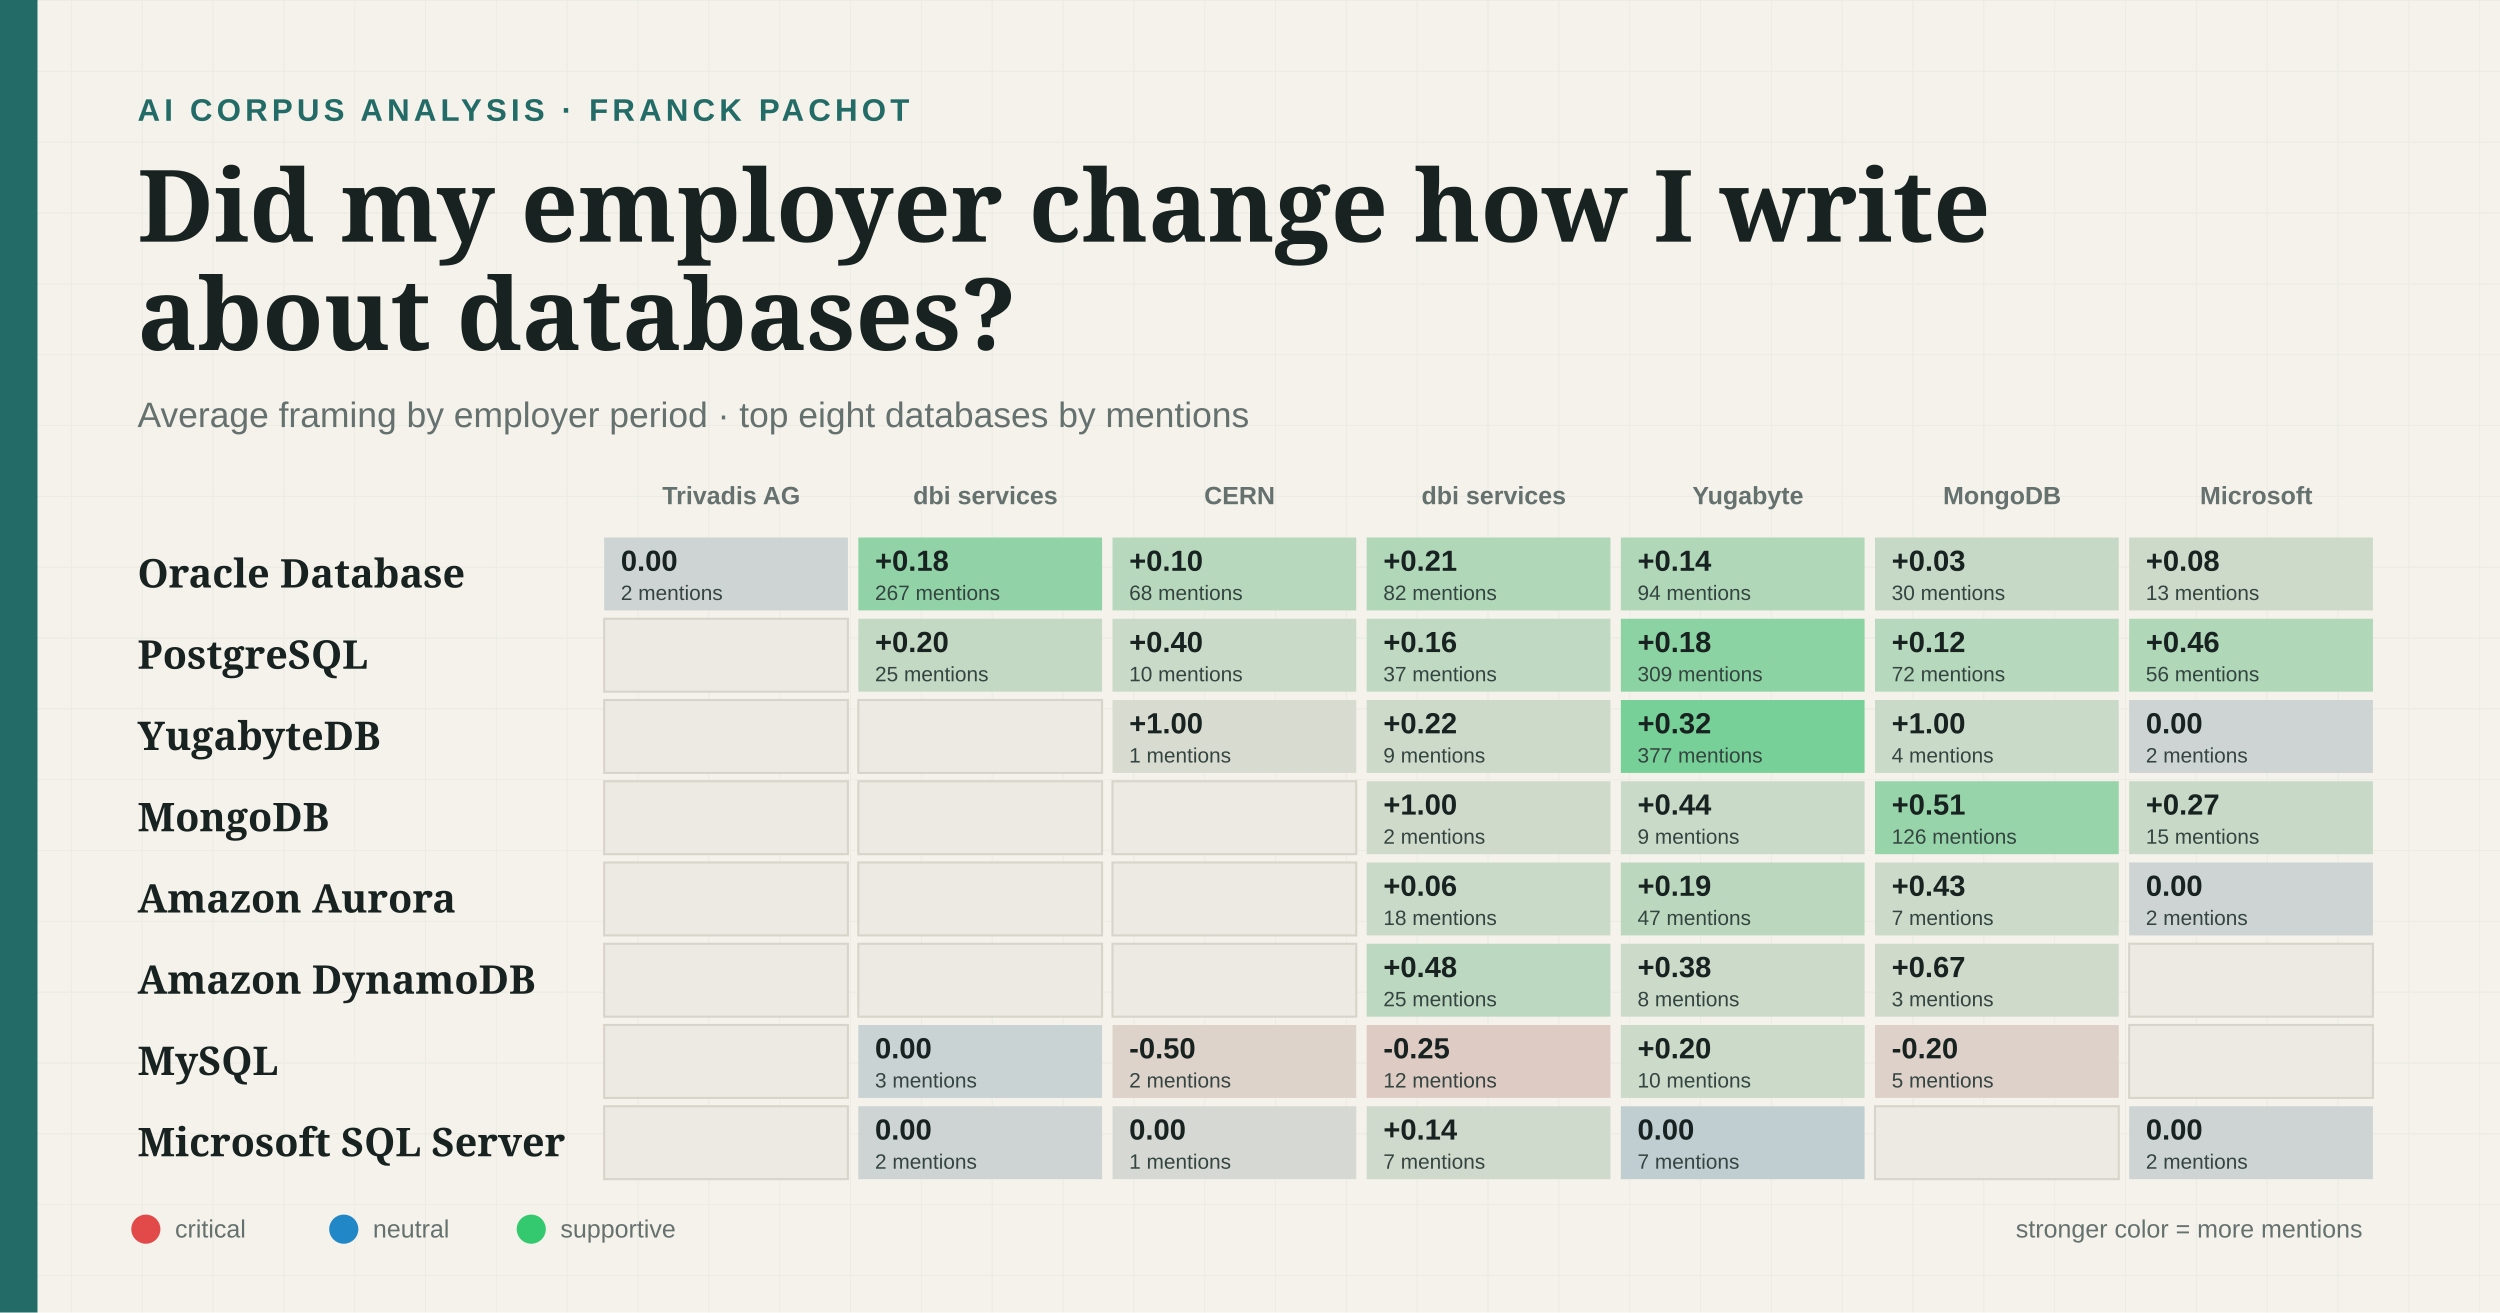
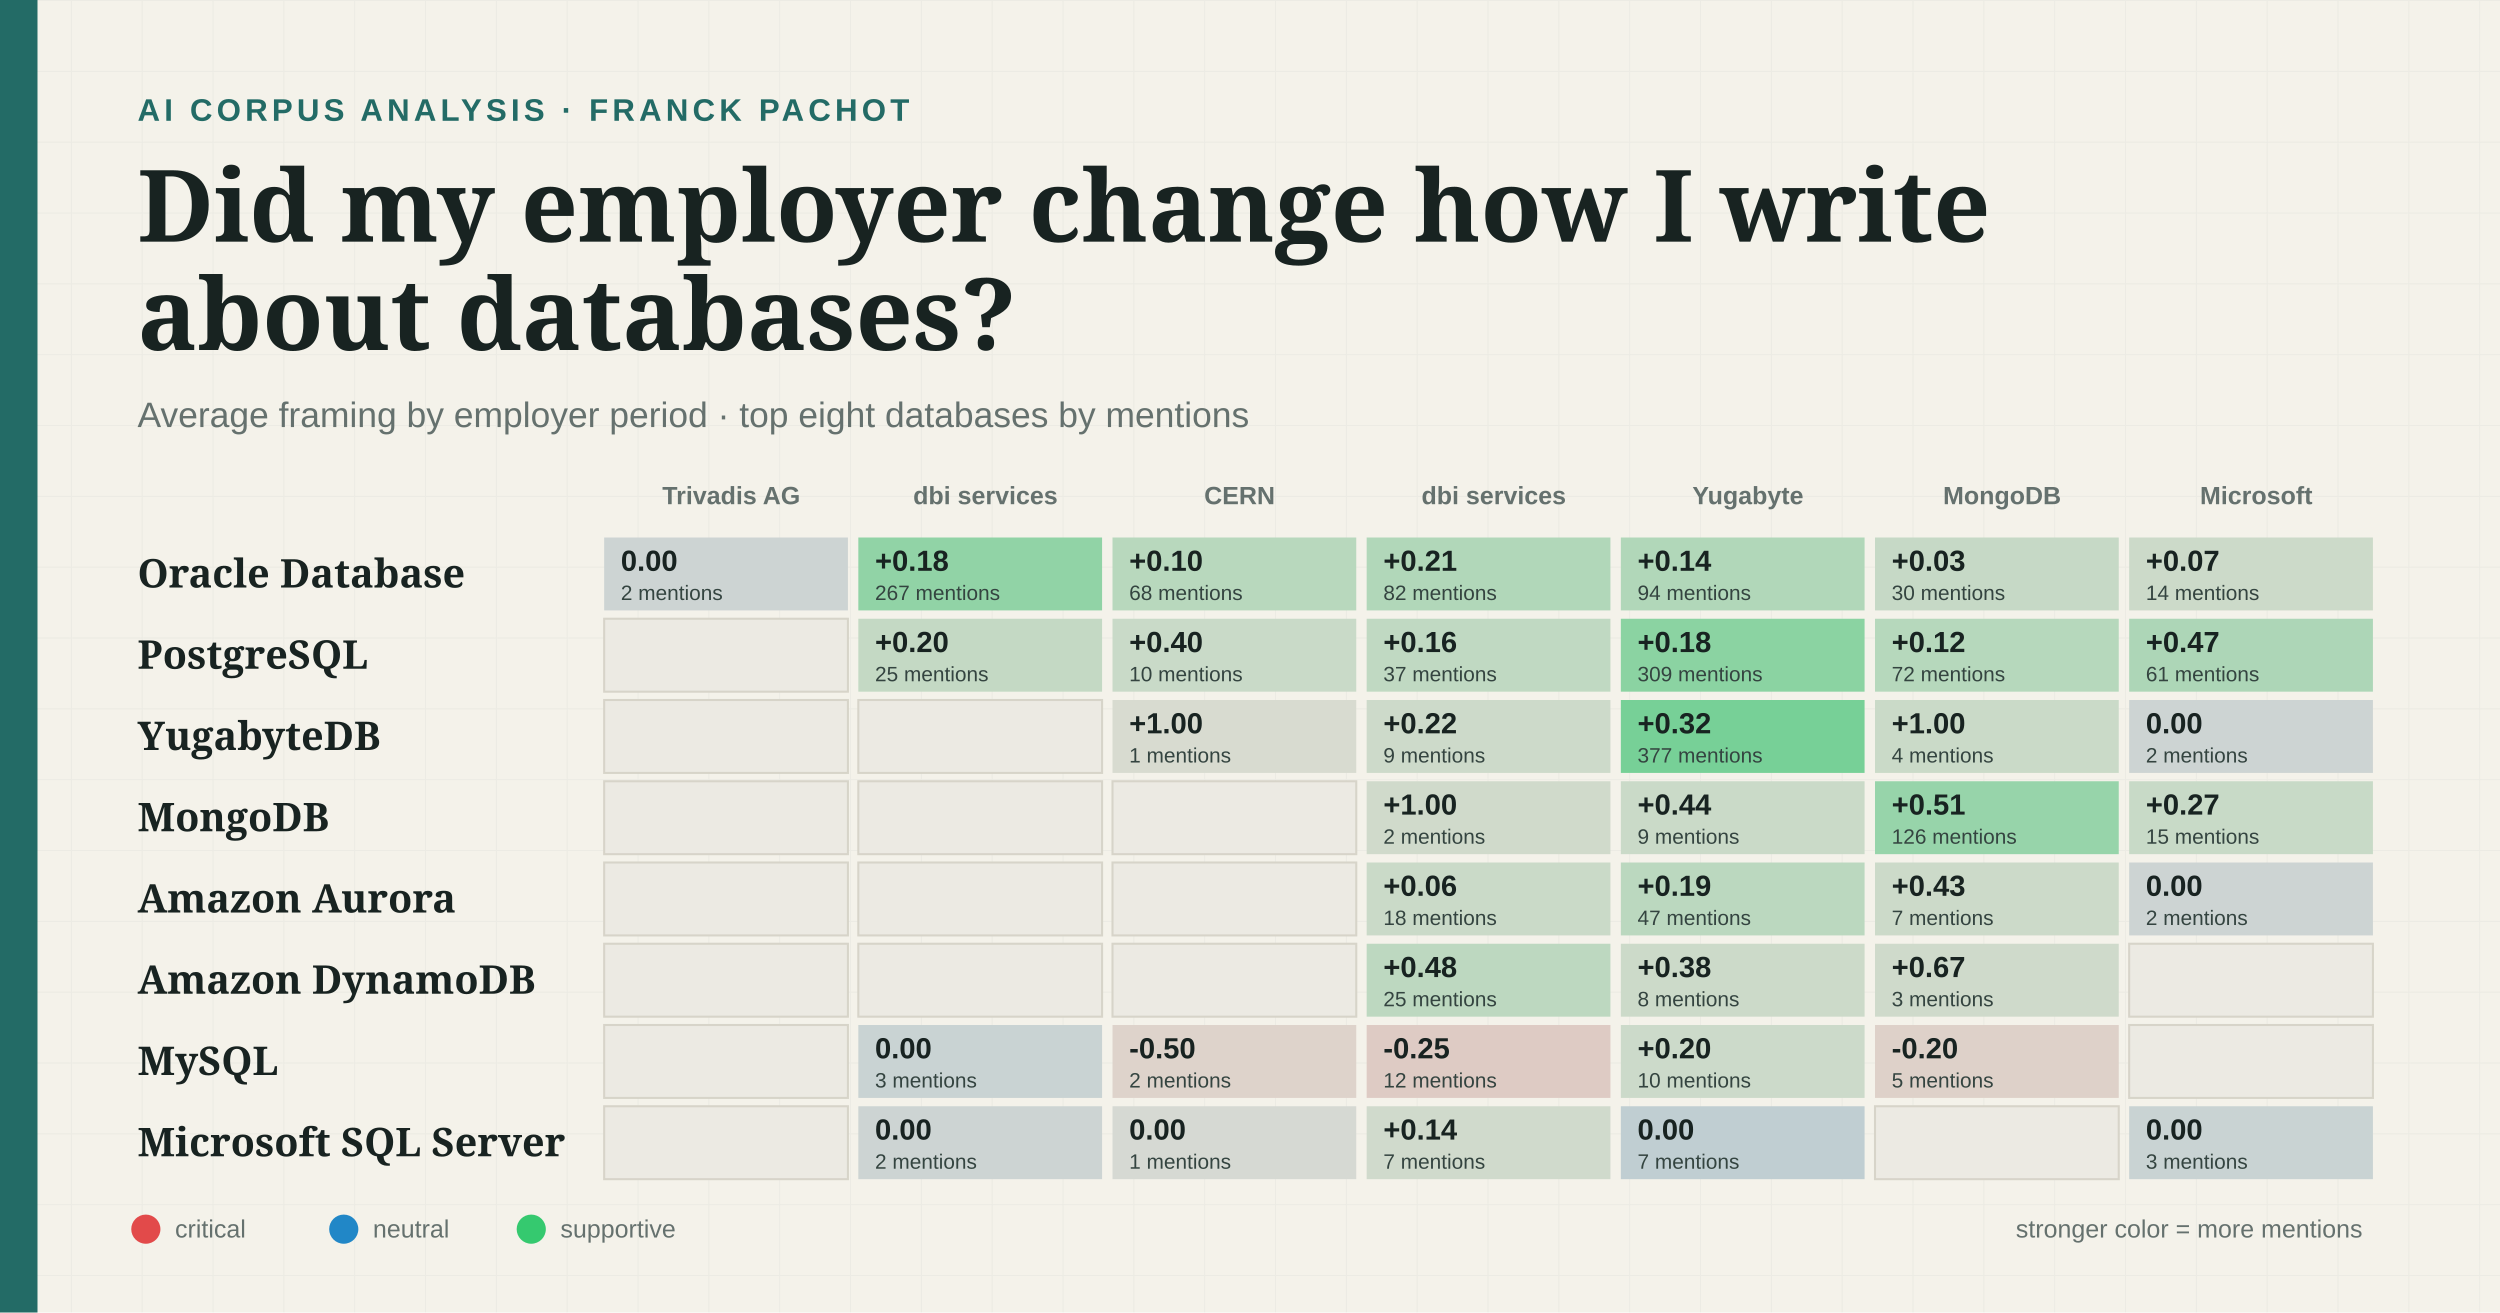
<svg xmlns="http://www.w3.org/2000/svg" width="1200" height="630" viewBox="0 0 1200 630">
  <defs>
    <pattern id="grid" width="34" height="34" patternUnits="userSpaceOnUse">
      <path d="M34 0H0V34" fill="none" stroke="#182321" stroke-opacity=".035" />
    </pattern>
  </defs>
  <style>
    text { fill: #182321; font-family: Arial, Helvetica, sans-serif; }
    .eyebrow { fill: #236b66; font-size: 15px; font-weight: 700; letter-spacing: 2px; }
    .title { font-family: Georgia, serif; font-size: 48px; font-weight: 700; }
    .subtitle { fill: #65716e; font-size: 17px; }
    .period { fill: #65716e; font-size: 12px; font-weight: 700; }
    .database { font-family: Georgia, serif; font-size: 19px; font-weight: 700; }
    .score { font-size: 14px; font-weight: 700; }
    .mentions { fill: #344440; font-size: 10px; }
    .legend { fill: #65716e; font-size: 12px; }
    .empty { fill: #eceae3; stroke: #d7d4c9; }
  </style>
  <rect width="1200" height="630" fill="#f4f2ea" />
  <rect width="1200" height="630" fill="url(#grid)" />
  <rect x="0" width="18" height="630" fill="#236b66" />
  <text x="66" y="58" class="eyebrow">AI CORPUS ANALYSIS · FRANCK PACHOT</text>
  <text x="66" y="116" class="title">Did my employer change how I write</text>
  <text x="66" y="168" class="title">about databases?</text>
  <text x="66" y="205" class="subtitle">Average framing by employer period · top eight databases by mentions</text>
  <text x="351" y="242" text-anchor="middle" class="period">Trivadis AG</text>
  <text x="473" y="242" text-anchor="middle" class="period">dbi services</text>
  <text x="595" y="242" text-anchor="middle" class="period">CERN</text>
  <text x="717" y="242" text-anchor="middle" class="period">dbi services</text>
  <text x="839" y="242" text-anchor="middle" class="period">Yugabyte</text>
  <text x="961" y="242" text-anchor="middle" class="period">MongoDB</text>
  <text x="1083" y="242" text-anchor="middle" class="period">Microsoft</text>
  <text x="66" y="282" class="database">Oracle Database</text>
  <rect x="290" y="258" width="117" height="35" fill="#cdd4d3" />
  <text x="298" y="274" class="score">0.00</text>
  <text x="298" y="288" class="mentions">2 mentions</text>
  <rect x="412" y="258" width="117" height="35" fill="#91d3a6" />
  <text x="420" y="274" class="score">+0.18</text>
  <text x="420" y="288" class="mentions">267 mentions</text>
  <rect x="534" y="258" width="117" height="35" fill="#b8d8bd" />
  <text x="542" y="274" class="score">+0.10</text>
  <text x="542" y="288" class="mentions">68 mentions</text>
  <rect x="656" y="258" width="117" height="35" fill="#b1d7b9" />
  <text x="664" y="274" class="score">+0.21</text>
  <text x="664" y="288" class="mentions">82 mentions</text>
  <rect x="778" y="258" width="117" height="35" fill="#b1d7b9" />
  <text x="786" y="274" class="score">+0.14</text>
  <text x="786" y="288" class="mentions">94 mentions</text>
  <rect x="900" y="258" width="117" height="35" fill="#c6d9c6" />
  <text x="908" y="274" class="score">+0.03</text>
  <text x="908" y="288" class="mentions">30 mentions</text>
-   <rect x="1022" y="258" width="117" height="35" fill="#cddaca" />
-   <text x="1030" y="274" class="score">+0.08</text>
-   <text x="1030" y="288" class="mentions">13 mentions</text>
+   <rect x="1022" y="258" width="117" height="35" fill="#ccdac9" />
+   <text x="1030" y="274" class="score">+0.07</text>
+   <text x="1030" y="288" class="mentions">14 mentions</text>
  <text x="66" y="321" class="database">PostgreSQL</text>
  <rect x="290" y="297" width="117" height="35" class="empty" />
  <rect x="412" y="297" width="117" height="35" fill="#c4d9c4" />
  <text x="420" y="313" class="score">+0.20</text>
  <text x="420" y="327" class="mentions">25 mentions</text>
  <rect x="534" y="297" width="117" height="35" fill="#c9dac8" />
  <text x="542" y="313" class="score">+0.40</text>
  <text x="542" y="327" class="mentions">10 mentions</text>
  <rect x="656" y="297" width="117" height="35" fill="#c0d9c2" />
  <text x="664" y="313" class="score">+0.16</text>
  <text x="664" y="327" class="mentions">37 mentions</text>
  <rect x="778" y="297" width="117" height="35" fill="#8bd3a2" />
  <text x="786" y="313" class="score">+0.18</text>
  <text x="786" y="327" class="mentions">309 mentions</text>
  <rect x="900" y="297" width="117" height="35" fill="#b6d8bc" />
  <text x="908" y="313" class="score">+0.12</text>
  <text x="908" y="327" class="mentions">72 mentions</text>
-   <rect x="1022" y="297" width="117" height="35" fill="#afd7b8" />
-   <text x="1030" y="313" class="score">+0.46</text>
-   <text x="1030" y="327" class="mentions">56 mentions</text>
+   <rect x="1022" y="297" width="117" height="35" fill="#add6b7" />
+   <text x="1030" y="313" class="score">+0.47</text>
+   <text x="1030" y="327" class="mentions">61 mentions</text>
  <text x="66" y="360" class="database">YugabyteDB</text>
  <rect x="290" y="336" width="117" height="35" class="empty" />
  <rect x="412" y="336" width="117" height="35" class="empty" />
  <rect x="534" y="336" width="117" height="35" fill="#d8dbd0" />
  <text x="542" y="352" class="score">+1.00</text>
  <text x="542" y="366" class="mentions">1 mentions</text>
  <rect x="656" y="336" width="117" height="35" fill="#cddaca" />
  <text x="664" y="352" class="score">+0.22</text>
  <text x="664" y="366" class="mentions">9 mentions</text>
  <rect x="778" y="336" width="117" height="35" fill="#77d097" />
  <text x="786" y="352" class="score">+0.32</text>
  <text x="786" y="366" class="mentions">377 mentions</text>
  <rect x="900" y="336" width="117" height="35" fill="#cadac8" />
  <text x="908" y="352" class="score">+1.00</text>
  <text x="908" y="366" class="mentions">4 mentions</text>
  <rect x="1022" y="336" width="117" height="35" fill="#cdd4d3" />
  <text x="1030" y="352" class="score">0.00</text>
  <text x="1030" y="366" class="mentions">2 mentions</text>
  <text x="66" y="399" class="database">MongoDB</text>
  <rect x="290" y="375" width="117" height="35" class="empty" />
  <rect x="412" y="375" width="117" height="35" class="empty" />
  <rect x="534" y="375" width="117" height="35" class="empty" />
  <rect x="656" y="375" width="117" height="35" fill="#d0dacb" />
  <text x="664" y="391" class="score">+1.00</text>
  <text x="664" y="405" class="mentions">2 mentions</text>
  <rect x="778" y="375" width="117" height="35" fill="#cadac8" />
  <text x="786" y="391" class="score">+0.44</text>
  <text x="786" y="405" class="mentions">9 mentions</text>
  <rect x="900" y="375" width="117" height="35" fill="#97d4aa" />
  <text x="908" y="391" class="score">+0.51</text>
  <text x="908" y="405" class="mentions">126 mentions</text>
  <rect x="1022" y="375" width="117" height="35" fill="#c8dac7" />
  <text x="1030" y="391" class="score">+0.27</text>
  <text x="1030" y="405" class="mentions">15 mentions</text>
  <text x="66" y="438" class="database">Amazon Aurora</text>
  <rect x="290" y="414" width="117" height="35" class="empty" />
  <rect x="412" y="414" width="117" height="35" class="empty" />
  <rect x="534" y="414" width="117" height="35" class="empty" />
  <rect x="656" y="414" width="117" height="35" fill="#cadac8" />
  <text x="664" y="430" class="score">+0.06</text>
  <text x="664" y="444" class="mentions">18 mentions</text>
  <rect x="778" y="414" width="117" height="35" fill="#bbd8bf" />
  <text x="786" y="430" class="score">+0.19</text>
  <text x="786" y="444" class="mentions">47 mentions</text>
  <rect x="900" y="414" width="117" height="35" fill="#ccdac9" />
  <text x="908" y="430" class="score">+0.43</text>
  <text x="908" y="444" class="mentions">7 mentions</text>
  <rect x="1022" y="414" width="117" height="35" fill="#cdd4d3" />
  <text x="1030" y="430" class="score">0.00</text>
  <text x="1030" y="444" class="mentions">2 mentions</text>
  <text x="66" y="477" class="database">Amazon DynamoDB</text>
  <rect x="290" y="453" width="117" height="35" class="empty" />
  <rect x="412" y="453" width="117" height="35" class="empty" />
  <rect x="534" y="453" width="117" height="35" class="empty" />
  <rect x="656" y="453" width="117" height="35" fill="#bdd8c0" />
  <text x="664" y="469" class="score">+0.48</text>
  <text x="664" y="483" class="mentions">25 mentions</text>
  <rect x="778" y="453" width="117" height="35" fill="#ccdac9" />
  <text x="786" y="469" class="score">+0.38</text>
  <text x="786" y="483" class="mentions">8 mentions</text>
  <rect x="900" y="453" width="117" height="35" fill="#cfdacb" />
  <text x="908" y="469" class="score">+0.67</text>
  <text x="908" y="483" class="mentions">3 mentions</text>
  <rect x="1022" y="453" width="117" height="35" class="empty" />
  <text x="66" y="516" class="database">MySQL</text>
  <rect x="290" y="492" width="117" height="35" class="empty" />
  <rect x="412" y="492" width="117" height="35" fill="#c9d3d3" />
  <text x="420" y="508" class="score">0.00</text>
  <text x="420" y="522" class="mentions">3 mentions</text>
  <rect x="534" y="492" width="117" height="35" fill="#ded3cb" />
  <text x="542" y="508" class="score">-0.50</text>
  <text x="542" y="522" class="mentions">2 mentions</text>
  <rect x="656" y="492" width="117" height="35" fill="#decbc4" />
  <text x="664" y="508" class="score">-0.25</text>
  <text x="664" y="522" class="mentions">12 mentions</text>
  <rect x="778" y="492" width="117" height="35" fill="#ccdaca" />
  <text x="786" y="508" class="score">+0.20</text>
  <text x="786" y="522" class="mentions">10 mentions</text>
  <rect x="900" y="492" width="117" height="35" fill="#ded1c9" />
  <text x="908" y="508" class="score">-0.20</text>
  <text x="908" y="522" class="mentions">5 mentions</text>
  <rect x="1022" y="492" width="117" height="35" class="empty" />
  <text x="66" y="555" class="database">Microsoft SQL Server</text>
  <rect x="290" y="531" width="117" height="35" class="empty" />
  <rect x="412" y="531" width="117" height="35" fill="#cdd4d3" />
  <text x="420" y="547" class="score">0.00</text>
  <text x="420" y="561" class="mentions">2 mentions</text>
  <rect x="534" y="531" width="117" height="35" fill="#d6d9d3" />
  <text x="542" y="547" class="score">0.00</text>
  <text x="542" y="561" class="mentions">1 mentions</text>
  <rect x="656" y="531" width="117" height="35" fill="#d0dacc" />
  <text x="664" y="547" class="score">+0.14</text>
  <text x="664" y="561" class="mentions">7 mentions</text>
  <rect x="778" y="531" width="117" height="35" fill="#c0ced2" />
  <text x="786" y="547" class="score">0.00</text>
  <text x="786" y="561" class="mentions">7 mentions</text>
  <rect x="900" y="531" width="117" height="35" class="empty" />
-   <rect x="1022" y="531" width="117" height="35" fill="#cdd4d3" />
+   <rect x="1022" y="531" width="117" height="35" fill="#c9d3d3" />
  <text x="1030" y="547" class="score">0.00</text>
-   <text x="1030" y="561" class="mentions">2 mentions</text>
+   <text x="1030" y="561" class="mentions">3 mentions</text>
  <circle cx="70" cy="590" r="7" fill="#e24a4a" />
  <text x="84" y="594" class="legend">critical</text>
  <circle cx="165" cy="590" r="7" fill="#2187c7" />
  <text x="179" y="594" class="legend">neutral</text>
  <circle cx="255" cy="590" r="7" fill="#35c96f" />
  <text x="269" y="594" class="legend">supportive</text>
  <text x="1134" y="594" text-anchor="end" class="legend">stronger color = more mentions</text>
</svg>
